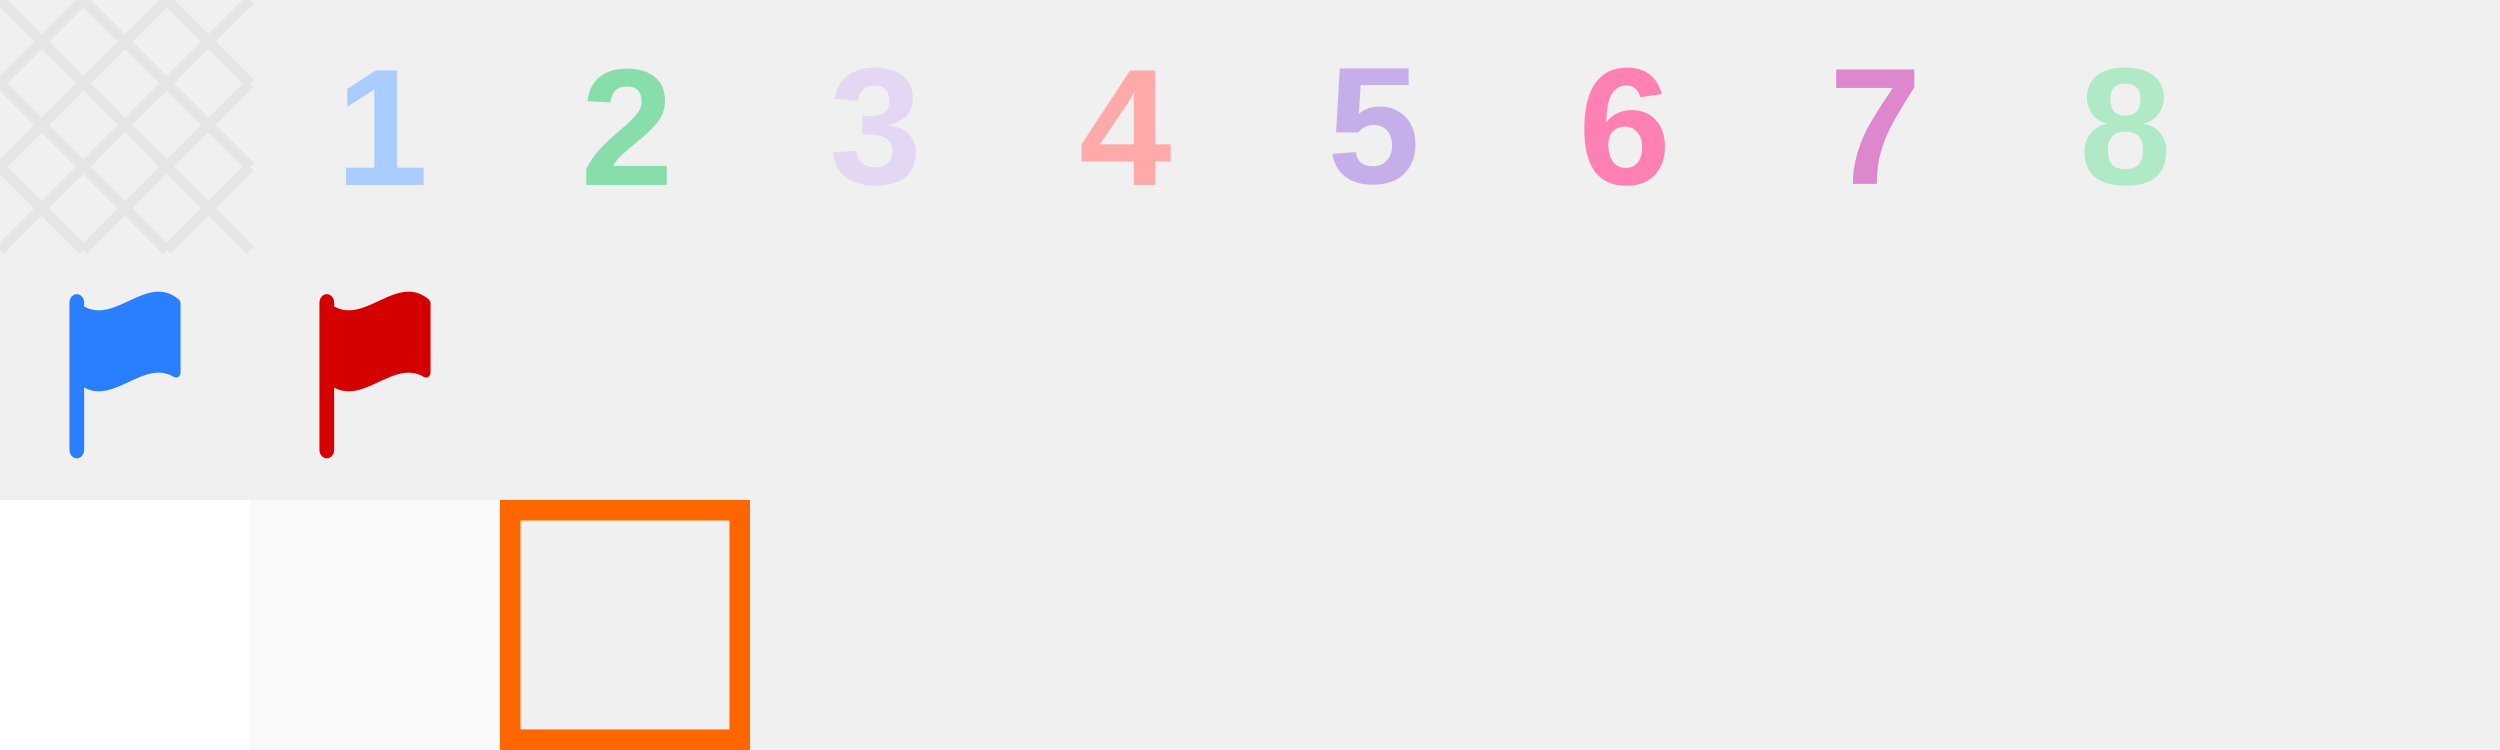
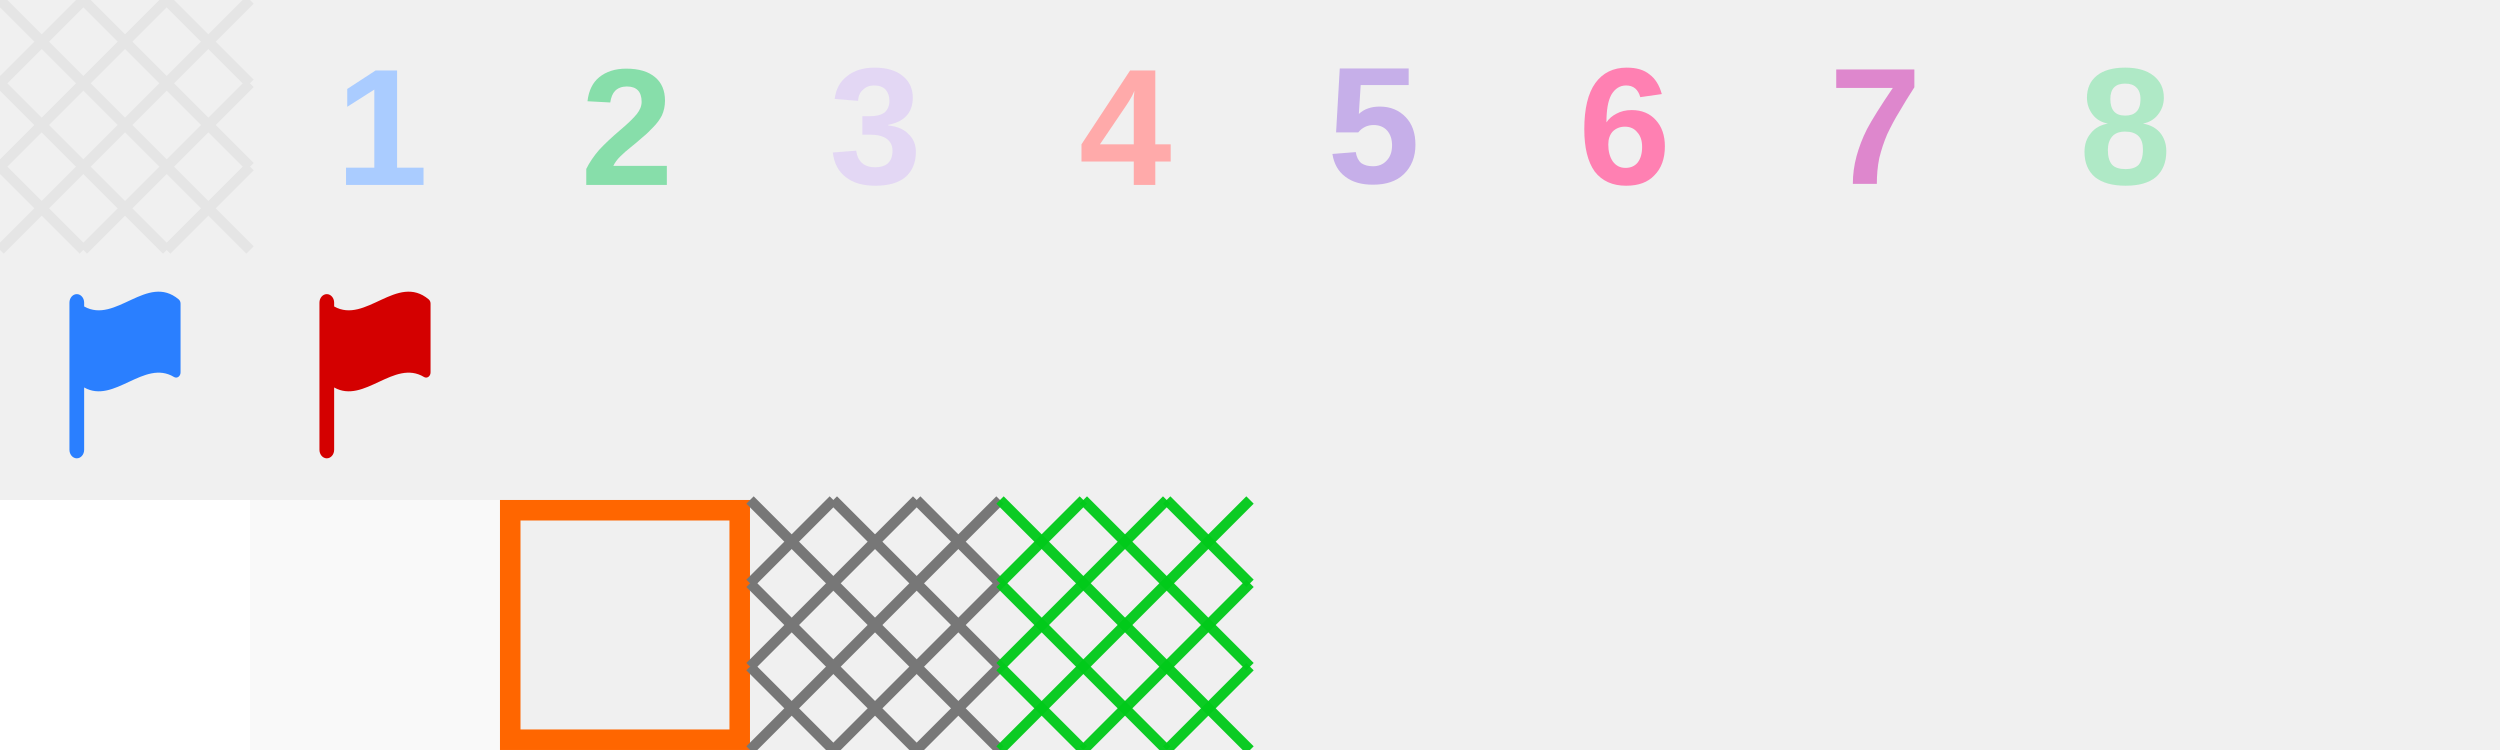
<svg xmlns="http://www.w3.org/2000/svg" width="240" height="72" viewBox="0 0 63.5 19.05" version="1.1" id="svg8">
  <defs id="defs2" />
  <g id="layer1">
    <g transform="matrix(0.00741253,0,0,0.00861615,1.354012,7.408336)" id="g1571" style="fill:#2a7fff">
      <path style="fill:#2a7fff" id="path1569" d="m 429.666,22.73 c -108,-77.849 -215.982,73.553 -323.981,20.898 V 32.427 C 105.685,18.516 94.399,7.23 80.489,7.23 66.579,7.23 55.295,18.516 55.295,32.427 V 466.13 c 0,13.909 11.284,25.195 25.194,25.195 13.91,0 25.196,-11.286 25.196,-25.195 V 282.395 c 102.651,50.03 205.304,-84.264 307.973,-30.821 4.739,2.477 10.433,2.313 15.007,-0.477 4.578,-2.771 7.367,-7.725 7.367,-13.09 0,-67.612 0,-135.228 0,-202.859 -10e-4,-4.903 -2.382,-9.548 -6.366,-12.418 z" />
    </g>
    <rect style="opacity:0;fill:#ff00ff;fill-opacity:1;stroke:none;stroke-width:0.265;stroke-miterlimit:4;stroke-dasharray:none;stroke-opacity:1;paint-order:markers fill stroke" id="rect1609" width="6.35" height="6.35" x="12.7" y="6.35" />
    <rect style="opacity:1;fill:#ffffff;fill-opacity:1;stroke:none;stroke-width:0.454;stroke-miterlimit:4;stroke-dasharray:none;stroke-opacity:1;paint-order:markers fill stroke" id="rect1611" width="6.35" height="6.35" x="1.3933727e-08" y="12.7" />
    <rect y="12.7" x="6.35" height="6.35" width="6.35" id="rect1613" style="opacity:1;fill:#f9f9f9;fill-opacity:1;stroke:none;stroke-width:0.454;stroke-miterlimit:4;stroke-dasharray:none;stroke-opacity:1;paint-order:markers fill stroke" />
    <rect style="opacity:1;fill:none;fill-opacity:1;stroke:#ff6600;stroke-width:0.521;stroke-miterlimit:4;stroke-dasharray:none;stroke-opacity:1;paint-order:markers fill stroke" id="rect1615" width="5.829" height="5.829" x="12.96" y="12.96" />
    <text xml:space="preserve" style="font-size:3.175px;line-height:1.25;font-family:sans-serif;stroke-width:0.265" x="8.731" y="3.175" id="text1623">
      <tspan id="tspan1621" x="8.731" y="3.175" style="stroke-width:0.265" />
    </text>
    <text transform="translate(-0.250114,0.3803383)" id="text1627" y="4.316" x="8.775" style="font-size:4.233px;line-height:1.25;font-family:sans-serif;fill:#aaccff;stroke-width:0.265;" xml:space="preserve">
      <tspan style="font-style:normal;font-variant:normal;font-weight:bold;font-stretch:normal;font-size:4.233px;font-family:Arial;-inkscape-font-specification:'Arial Bold';fill:#aaccff;stroke-width:0.265;" y="4.316" x="8.775" id="tspan1625">1</tspan>
    </text>
    <text transform="translate(-0.2808612,0.3803383)" xml:space="preserve" style="font-size:4.233px;line-height:1.25;font-family:sans-serif;fill:#87deaa;stroke-width:0.265;" x="15.032" y="4.316" id="text1631">
      <tspan id="tspan1629" x="15.032" y="4.316" style="font-style:normal;font-variant:normal;font-weight:bold;font-stretch:normal;font-size:4.233px;font-family:Arial;-inkscape-font-specification:'Arial Bold';fill:#87deaa;stroke-width:0.265;">2</tspan>
    </text>
    <text transform="translate(-0.2914542,0.3738788)" id="text1635" y="4.297" x="21.351" style="font-size:4.233px;line-height:1.25;font-family:sans-serif;fill:#e3d7f4;stroke-width:0.265;" xml:space="preserve">
      <tspan style="font-style:normal;font-variant:normal;font-weight:bold;font-stretch:normal;font-size:4.233px;font-family:Arial;-inkscape-font-specification:'Arial Bold';fill:#e3d7f4;stroke-width:0.265;" y="4.297" x="21.351" id="tspan1633">3</tspan>
    </text>
    <text transform="translate(-0.291971,0.3803383)" xml:space="preserve" style="font-size:4.233px;line-height:1.25;font-family:sans-serif;fill:#ffaaaa;stroke-width:0.265;" x="27.699" y="4.316" id="text1639">
      <tspan id="tspan1637" x="27.699" y="4.316" style="font-style:normal;font-variant:normal;font-weight:bold;font-stretch:normal;font-size:4.233px;font-family:Arial;-inkscape-font-specification:'Arial Bold';fill:#ffaaaa;stroke-width:0.265;">4</tspan>
    </text>
    <text transform="translate(-0.3017923,0.367161)" id="text1643" y="4.276" x="34.02" style="font-size:4.233px;line-height:1.25;font-family:sans-serif;fill:#c6afe9;stroke-width:0.265;" xml:space="preserve">
      <tspan style="font-style:normal;font-variant:normal;font-weight:bold;font-stretch:normal;font-size:4.233px;font-family:Arial;-inkscape-font-specification:'Arial Bold';fill:#c6afe9;stroke-width:0.265;" y="4.276" x="34.02" id="tspan1641">5</tspan>
    </text>
    <text transform="translate(-0.2979151,0.3738788)" xml:space="preserve" style="font-size:4.233px;line-height:1.25;font-family:sans-serif;fill:#ff80b2;stroke-width:0.265;" x="40.381" y="4.297" id="text1647">
      <tspan id="tspan1645" x="40.381" y="4.297" style="font-style:normal;font-variant:normal;font-weight:bold;font-stretch:normal;font-size:4.233px;font-family:Arial;-inkscape-font-specification:'Arial Bold';fill:#ff80b2;stroke-width:0.265;">6</tspan>
    </text>
    <text transform="translate(-0.2932643,0.3736206)" id="text1651" y="4.296" x="46.745" style="font-size:4.233px;line-height:1.25;font-family:sans-serif;fill:#de87cd;stroke-width:0.265;" xml:space="preserve">
      <tspan style="font-style:normal;font-variant:normal;font-weight:bold;font-stretch:normal;font-size:4.233px;font-family:Arial;-inkscape-font-specification:'Arial Bold';fill:#de87cd;stroke-width:0.265;" y="4.296" x="46.745" id="tspan1649">7</tspan>
    </text>
    <text transform="translate(-0.2919709,0.3736206)" xml:space="preserve" style="font-size:4.233px;line-height:1.25;font-family:sans-serif;fill:#afe9c6;stroke-width:0.265;" x="53.099" y="4.296" id="text1655">
      <tspan id="tspan1653" x="53.099" y="4.296" style="font-style:normal;font-variant:normal;font-weight:bold;font-stretch:normal;font-size:4.233px;font-family:Arial;-inkscape-font-specification:'Arial Bold';fill:#afe9c6;stroke-width:0.265;">8</tspan>
    </text>
    <g style="fill:#d40000" id="g870" transform="matrix(0.00741253,0,0,0.00861615,7.704012,7.408336)">
      <path style="fill:#d40000" d="m 429.666,22.73 c -108,-77.849 -215.982,73.553 -323.981,20.898 V 32.427 C 105.685,18.516 94.399,7.23 80.489,7.23 66.579,7.23 55.295,18.516 55.295,32.427 V 466.13 c 0,13.909 11.284,25.195 25.194,25.195 13.91,0 25.196,-11.286 25.196,-25.195 V 282.395 c 102.651,50.03 205.304,-84.264 307.973,-30.821 4.739,2.477 10.433,2.313 15.007,-0.477 4.578,-2.771 7.367,-7.725 7.367,-13.09 0,-67.612 0,-135.228 0,-202.859 -10e-4,-4.903 -2.382,-9.548 -6.366,-12.418 z" id="path868" />
    </g>
    <path transform="scale(0.2645833)" id="path2890" d="M 0,8 8,0" style="fill:none;stroke:#e5e5e5;stroke-width:1px;stroke-linecap:butt;stroke-linejoin:miter;stroke-opacity:1" />
    <path transform="scale(0.2645833)" id="path2892" d="M 0,16 16,0" style="fill:none;stroke:#e5e5e5;stroke-width:1px;stroke-linecap:butt;stroke-linejoin:miter;stroke-opacity:1" />
    <path transform="scale(0.2645833)" id="path2894" d="M 0,24 24,0" style="fill:none;stroke:#e5e5e5;stroke-width:1px;stroke-linecap:butt;stroke-linejoin:miter;stroke-opacity:1" />
    <path transform="scale(0.2645833)" id="path2896" d="M 8,24 24,8" style="fill:none;stroke:#e5e5e5;stroke-width:1px;stroke-linecap:butt;stroke-linejoin:miter;stroke-opacity:1" />
    <path transform="scale(0.2645833)" id="path2898" d="m 16,24 8,-8" style="fill:none;stroke:#e5e5e5;stroke-width:1px;stroke-linecap:butt;stroke-linejoin:miter;stroke-opacity:1" />
    <path transform="scale(0.2645833)" id="path2900" d="M 0,0 24,24" style="fill:none;stroke:#e5e5e5;stroke-width:1px;stroke-linecap:butt;stroke-linejoin:miter;stroke-opacity:1" />
    <path transform="scale(0.2645833)" id="path2902" d="M 0,8 16,24" style="fill:none;stroke:#e5e5e5;stroke-width:1px;stroke-linecap:butt;stroke-linejoin:miter;stroke-opacity:1" />
    <path transform="scale(0.2645833)" id="path2904" d="m 0,16 8,8" style="fill:none;stroke:#e5e5e5;stroke-width:1px;stroke-linecap:butt;stroke-linejoin:miter;stroke-opacity:1" />
    <path transform="scale(0.2645833)" id="path2906" d="M 8,0 24,16" style="fill:none;stroke:#e5e5e5;stroke-width:1px;stroke-linecap:butt;stroke-linejoin:miter;stroke-opacity:1" />
    <path transform="scale(0.2645833)" id="path2908" d="m 16,0 8,8" style="fill:none;stroke:#e5e5e5;stroke-width:1px;stroke-linecap:butt;stroke-linejoin:miter;stroke-opacity:1" />
+     <path transform="scale(0.2645833)" id="path2954" d="m 72,56 8,-8" style="fill:#ffd5d5;stroke:#777777;stroke-width:1px;stroke-linecap:butt;stroke-linejoin:miter;stroke-opacity:1" />
+     <path transform="scale(0.2645833)" id="path2958" d="M 72,64 88,48" style="fill:none;stroke:#777777;stroke-width:1px;stroke-linecap:butt;stroke-linejoin:miter;stroke-opacity:1" />
+     <path transform="scale(0.2645833)" id="path2960" d="M 72,72 96,48" style="fill:none;stroke:#777777;stroke-width:1px;stroke-linecap:butt;stroke-linejoin:miter;stroke-opacity:1" />
+     <path transform="scale(0.2645833)" id="path2962" d="M 80,72 96,56" style="fill:none;stroke:#777777;stroke-width:1px;stroke-linecap:butt;stroke-linejoin:miter;stroke-opacity:1" />
+     <path transform="scale(0.2645833)" id="path2964" d="m 88,72 8,-8" style="fill:none;stroke:#777777;stroke-width:1px;stroke-linecap:butt;stroke-linejoin:miter;stroke-opacity:1" />
+     <path transform="scale(0.2645833)" id="path2966" d="M 72,48 96,72" style="fill:none;stroke:#777777;stroke-width:1px;stroke-linecap:butt;stroke-linejoin:miter;stroke-opacity:1" />
+     <path transform="scale(0.2645833)" id="path2968" d="M 80,48 96,64" style="fill:none;stroke:#777777;stroke-width:1px;stroke-linecap:butt;stroke-linejoin:miter;stroke-opacity:1" />
+     <path transform="scale(0.2645833)" id="path2970" d="m 88,48 8,8" style="fill:none;stroke:#777777;stroke-width:1px;stroke-linecap:butt;stroke-linejoin:miter;stroke-opacity:1" />
+     <path transform="scale(0.2645833)" id="path2972" d="M 72,56 88,72" style="fill:none;stroke:#777777;stroke-width:1px;stroke-linecap:butt;stroke-linejoin:miter;stroke-opacity:1" />
+     <path transform="scale(0.2645833)" id="path2974" d="m 72,64 8,8" style="fill:none;stroke:#777777;stroke-width:1px;stroke-linecap:butt;stroke-linejoin:miter;stroke-opacity:1" />
+     <path style="fill:#ffd5d5;stroke:#00ca1a;stroke-width:1px;stroke-linecap:butt;stroke-linejoin:miter;stroke-opacity:0.951" d="m 72,56 8,-8" id="path2976" transform="matrix(0.2645833,0,0,0.2645833,6.35,0)" />
+     <path style="fill:none;stroke:#00ca1a;stroke-width:1px;stroke-linecap:butt;stroke-linejoin:miter;stroke-opacity:0.951" d="M 72,64 88,48" id="path2978" transform="matrix(0.2645833,0,0,0.2645833,6.35,0)" />
+     <path style="fill:none;stroke:#00ca1a;stroke-width:1px;stroke-linecap:butt;stroke-linejoin:miter;stroke-opacity:0.951" d="M 72,72 96,48" id="path2980" transform="matrix(0.2645833,0,0,0.2645833,6.35,0)" />
+     <path style="fill:none;stroke:#00ca1a;stroke-width:1px;stroke-linecap:butt;stroke-linejoin:miter;stroke-opacity:0.951" d="M 80,72 96,56" id="path2982" transform="matrix(0.2645833,0,0,0.2645833,6.35,0)" />
+     <path style="fill:none;stroke:#00ca1a;stroke-width:1px;stroke-linecap:butt;stroke-linejoin:miter;stroke-opacity:0.951" d="m 88,72 8,-8" id="path2984" transform="matrix(0.2645833,0,0,0.2645833,6.35,0)" />
+     <path style="fill:none;stroke:#00ca1a;stroke-width:1px;stroke-linecap:butt;stroke-linejoin:miter;stroke-opacity:0.951" d="M 72,48 96,72" id="path2986" transform="matrix(0.2645833,0,0,0.2645833,6.35,0)" />
+     <path style="fill:none;stroke:#00ca1a;stroke-width:1px;stroke-linecap:butt;stroke-linejoin:miter;stroke-opacity:0.951" d="M 80,48 96,64" id="path2988" transform="matrix(0.2645833,0,0,0.2645833,6.35,0)" />
+     <path style="fill:none;stroke:#00ca1a;stroke-width:1px;stroke-linecap:butt;stroke-linejoin:miter;stroke-opacity:0.951" d="m 88,48 8,8" id="path2990" transform="matrix(0.2645833,0,0,0.2645833,6.35,0)" />
+     <path style="fill:none;stroke:#00ca1a;stroke-width:1px;stroke-linecap:butt;stroke-linejoin:miter;stroke-opacity:0.951" d="M 72,56 88,72" id="path2992" transform="matrix(0.2645833,0,0,0.2645833,6.35,0)" />
+     <path style="fill:none;stroke:#00ca1a;stroke-width:1px;stroke-linecap:butt;stroke-linejoin:miter;stroke-opacity:0.951" d="m 72,64 8,8" id="path2994" transform="matrix(0.2645833,0,0,0.2645833,6.35,0)" />
  </g>
</svg>
